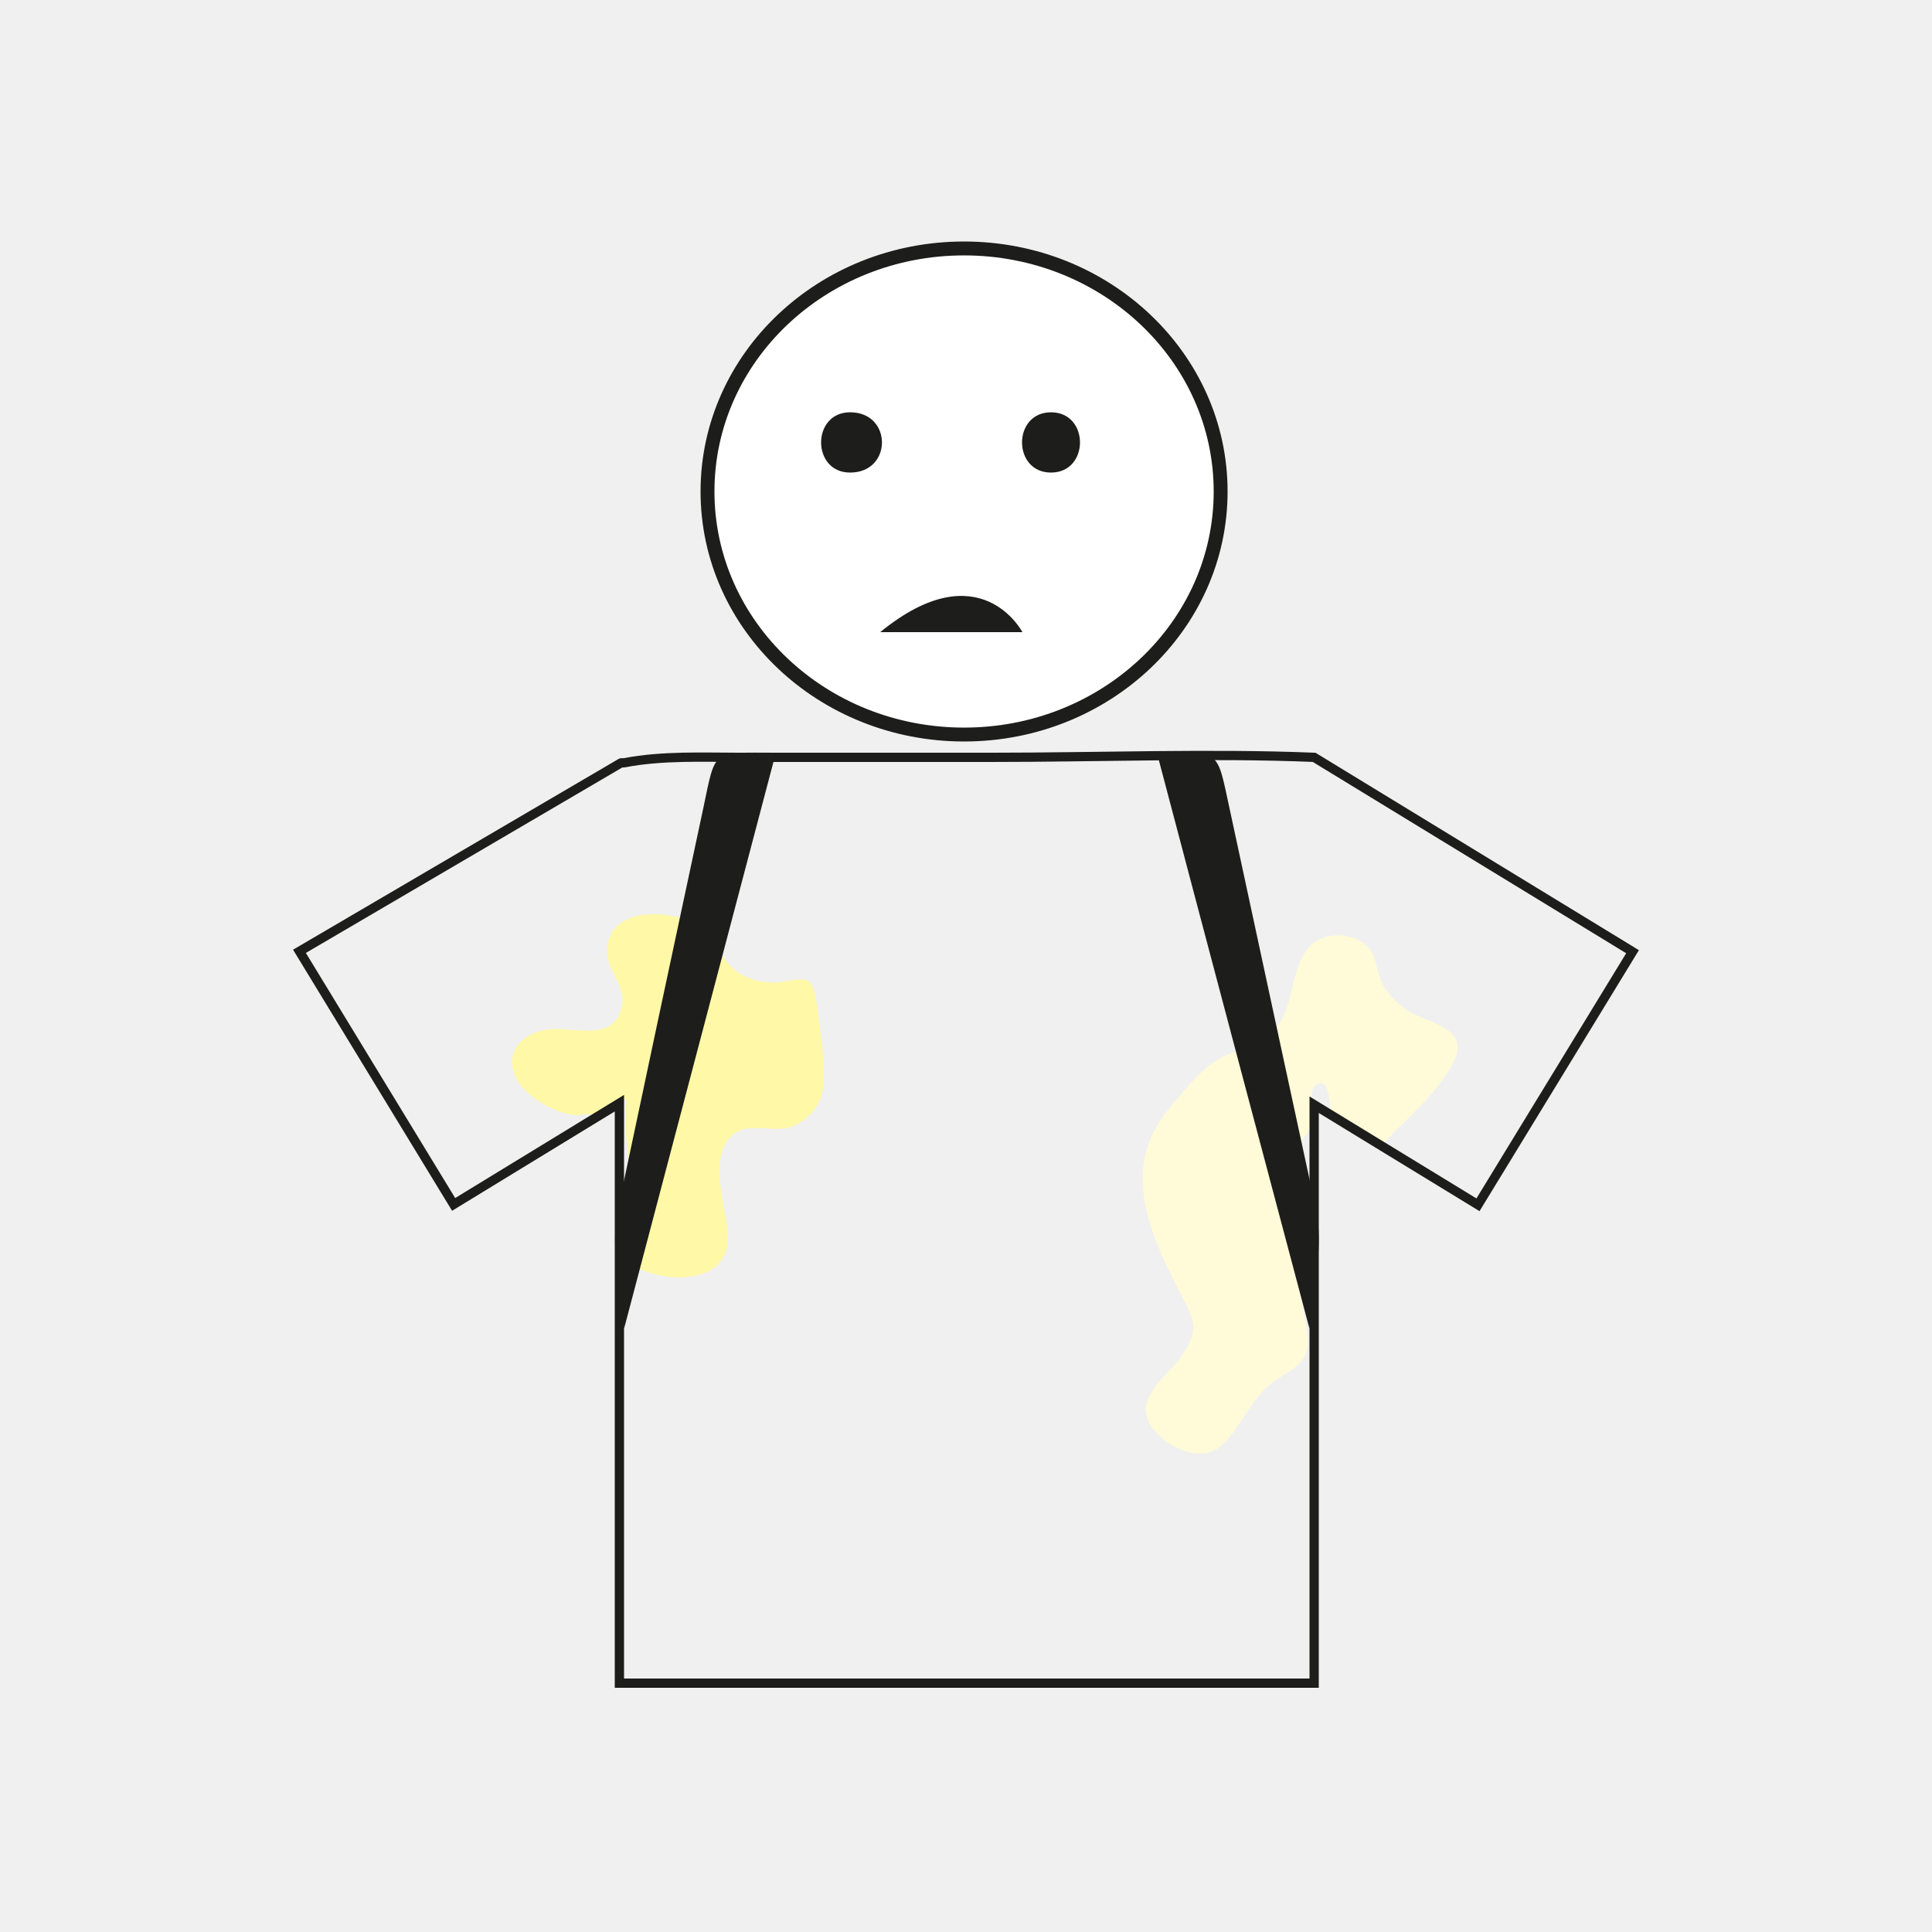
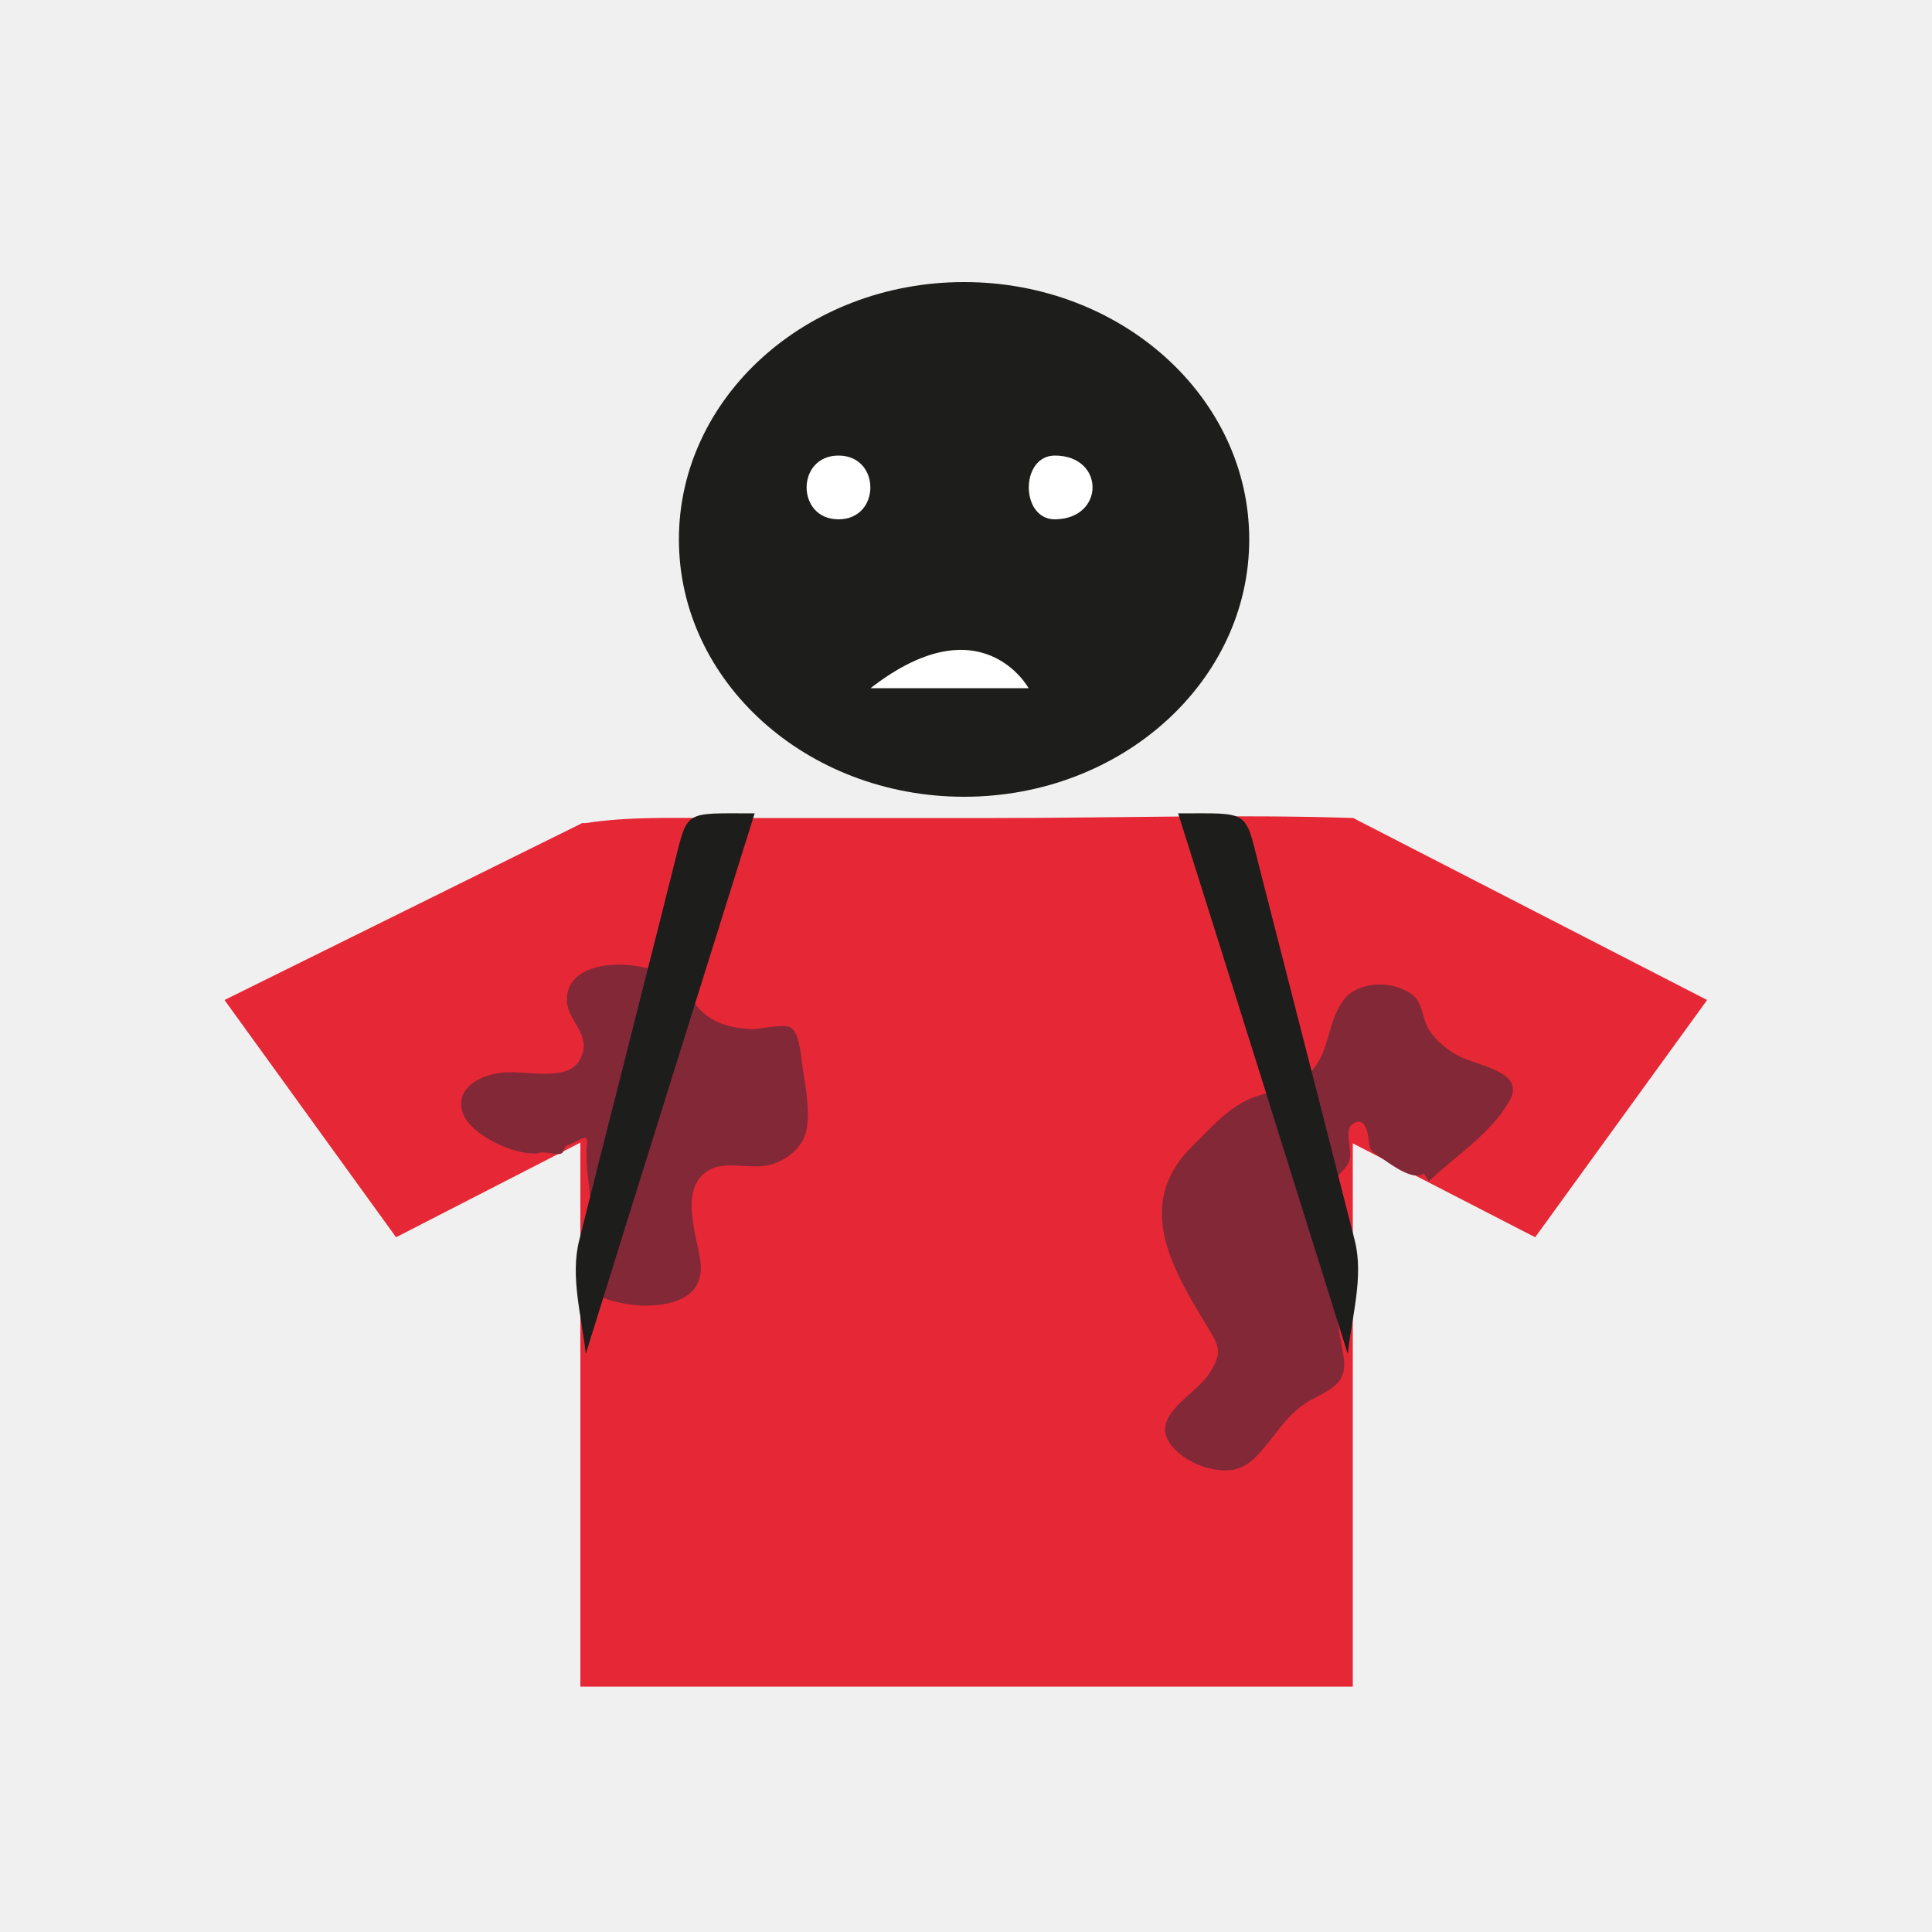
- <svg xmlns="http://www.w3.org/2000/svg" version="1.1" id="Ebene_1" x="0px" y="0px" viewBox="0 0 500 500" enable-background="new 0 0 500 500" xml:space="preserve">
-   <g>
+ <svg xmlns="http://www.w3.org/2000/svg" version="1.1" x="0px" y="0px" viewBox="0 0 500 500" enable-background="new 0 0 500 500" xml:space="preserve">
+   <g id="Ebene_1">
+ </g>
+   <g id="Ebene_3">
+ </g>
+   <g id="Ebene_4">
+ </g>
+   <g id="Ebene_2">
    <g>
-       <path fill="#FFFBD8" d="M357.7,296.3c6.5-7.2,14.3-13,18.7-22c3.5-7.2-4.5-9.1-9.9-11.6c-3.6-1.6-7.1-4.9-8.9-8.4    c-1.6-3.2-1.2-7.5-4.3-9.9c-4.9-3.7-12.3-3-15.4,1.8c-4.4,6.8-2.8,15.5-9.1,21.6c-3.7,3.5-8.5,3.6-12.9,6    c-5.2,2.8-9,8.1-12.8,12.5c-13.9,15.9-5.4,33.4,3.3,50.2c2.7,5.3,3.6,7,0.5,12.8c-2.6,4.8-9.4,9.1-10.3,14.5    c-0.8,5.4,5.5,10.4,10.3,11.8c5.9,1.7,9-0.4,12.4-5.1c4-5.6,6.2-10.6,12.2-14.2c5.2-3.1,7.7-5.2,6.7-11.5    c-0.6-4.3-1.3-8.5-1.8-12.9c-0.7-5.7-1.2-10.8-1.2-16.6c0-5.6-1.1-14.7,1.5-19.7c1.2-2.3,2.7-2.8,3.1-5.7c0.2-1.8-1.1-7.5,0.4-8.8    c3.1-2.9,3.8,2.4,3.9,4c0.3,2.9,0.3,3.1,2.6,5c1.9,1.5,7.6,6.9,10.2,4.5" />
+       <path fill="#E62836" d="M441.8,258.8l-91.6-47.1c-29.5-1-62.4,0-92.8,0c-24.2,0-48.3,0-72.5,0c-9.9,0-22.4-0.4-33.2,1.3    c-0.4,0.1-0.8-0.1-1.2,0.1l-92.4,45.7l44.4,61.4l47.7-24.5v140.8h199.9V295.9l47.2,24.3L441.8,258.8z" />
+       <g>
+         <g>
+           <path fill="#822836" d="M369.8,305.7c7.2-6.8,15.9-12.2,20.8-20.7c3.9-6.7-5.1-8.6-11-10.8c-4-1.5-7.9-4.6-9.9-7.9      c-1.8-3-1.3-7.1-4.8-9.3c-5.4-3.5-13.7-2.8-17.1,1.7c-4.9,6.4-3.1,14.5-10.2,20.2c-4.1,3.3-9.5,3.4-14.4,5.6      c-5.8,2.6-10,7.6-14.3,11.8c-15.5,14.9-6,31.4,3.6,47.1c3,5,4,6.6,0.5,12c-2.9,4.5-10.5,8.5-11.4,13.6c-0.9,5.1,6.1,9.8,11.4,11      c6.6,1.6,10-0.4,13.7-4.8c4.5-5.2,6.9-10,13.5-13.4c5.7-2.9,8.5-4.8,7.5-10.8c-0.7-4-1.4-8-2-12.1c-0.8-5.4-1.4-10.1-1.4-15.6      c0-5.3-1.3-13.8,1.7-18.5c1.4-2.2,3-2.6,3.4-5.4c0.3-1.7-1.3-7,0.4-8.3c3.5-2.7,4.2,2.2,4.4,3.7c0.3,2.7,0.3,2.9,2.9,4.6      c2.2,1.4,8.5,6.5,11.4,4.3" />
+         </g>
+         <g>
+           <path fill="#822836" d="M139.1,298.5c-6,0.5-16.4-4.5-18.9-9.5c-3.1-6.2,2.6-10.6,9.7-11.4c6.1-0.7,17.1,2.6,20.2-3.4      c3.5-6.7-3.7-9.9-3.4-15.9c0.5-10.6,18.7-10.2,26.4-5.5c2.6,1.6,4.3,3.7,6,6c3.6,5.1,8,7.1,15,7.5c2.7,0.2,8-1.4,10.3-0.5      c2.4,1,2.9,7.4,3.1,8.9c0.7,5.3,2.5,13.3,1,18.6c-1.1,3.9-5.3,7.4-9.9,8.3c-4.4,0.9-10.5-1-14.5,0.9c-9,4.3-3.5,17.8-2.8,24.2      c0.9,8.2-5.8,11.2-14.4,11.2c-4,0-12.7-1.4-14.8-5c-1.6-2.7,0.8-6.8,2.2-9.2c2.5-4.2-1.2-9.1-1.6-14c-0.4-4.9-0.8-5.4-0.9-10.5      c-0.1-4.5,1.1-5.8-2.5-3.9c-4,2.1-2.4,0.3-3.6,2.8C145,299.6,141.2,297.6,139.1,298.5" />
+         </g>
+       </g>
+       <g>
+         <path fill="#1D1D1B" d="M151.6,350.4c-1-9.5-4.1-20-1.7-29.4c3.7-14.8,7.4-29.5,11.2-44.3c4.4-17.6,8.9-35.1,13.3-52.7     c3.7-14.6,2.2-13.5,20.9-13.5C180.7,257.1,166.1,303.7,151.6,350.4z" />
+         <path fill="#1D1D1B" d="M348.8,350.4c1-9.5,4.2-20,1.8-29.4c-3.8-14.8-7.5-29.5-11.3-44.3c-4.5-17.6-9-35.1-13.5-52.7     c-3.7-14.6-2.3-13.5-20.9-13.5C319.6,257.1,334.2,303.7,348.8,350.4z" />
+       </g>
+       <g>
+         <ellipse fill="#1D1D1B" cx="249.5" cy="139.6" rx="73.8" ry="66.6" />
+         <g>
+           <g>
+             <path fill="#FFFFFF" d="M217,117.9c-11,0-11,16.5,0,16.5S228,117.9,217,117.9z" />
+             <path fill="#FFFFFF" d="M273,117.9c-9,0-9,16.5,0,16.5C286,134.3,286,117.9,273,117.9z" />
+           </g>
+           <path fill="#FFFFFF" d="M225.3,178.1c28.7-22.3,40.9,0,40.9,0" />
+         </g>
+       </g>
    </g>
-     <g>
-       <path fill="#FFF8A7" d="M150.3,288.6c-5.4,0.5-14.8-4.8-17-10.1c-2.8-6.7,2.3-11.3,8.7-12.1c5.5-0.7,15.3,2.8,18.2-3.7    c3.2-7.2-3.3-10.6-3.1-16.9c0.4-11.3,16.8-10.9,23.7-5.9c2.3,1.7,3.9,4,5.4,6.4c3.3,5.4,7.2,7.6,13.5,8c2.4,0.2,7.2-1.5,9.3-0.5    c2.1,1,2.6,7.8,2.8,9.5c0.7,5.7,2.3,14.1,0.9,19.8c-1,4.2-4.8,7.8-8.9,8.8c-3.9,0.9-9.5-1-13,1c-8.1,4.6-3.1,18.9-2.5,25.8    c0.8,8.8-5.2,11.9-12.9,11.9c-3.6,0-11.4-1.5-13.3-5.3c-1.4-2.9,0.7-7.3,2-9.8c2.2-4.5-1.1-9.7-1.4-14.9    c-0.4-5.3-0.8-5.7-0.8-11.2c0-4.8,1-6.2-2.3-4.1c-3.6,2.3-2.1,0.3-3.2,3C155.6,289.7,152.2,287.6,150.3,288.6" />
-     </g>
-     <path fill="none" stroke="#1D1D1B" stroke-width="2.397" stroke-miterlimit="10" d="M422.5,246.3L340.1,196   c-26.5-1.1-56.1,0-83.5,0c-21.7,0-43.5,0-65.2,0c-8.9,0-20.1-0.5-29.8,1.4c-0.4,0.1-0.7-0.1-1,0.1l-83.1,48.7l39.9,65.5l42.9-26.2   v150.1h179.8V285.9l42.4,25.9L422.5,246.3z" />
-     <path fill="#1D1D1B" d="M161.5,343.9c-0.9-10.1-3.7-21.3-1.5-31.3c3.3-15.7,6.7-31.5,10-47.2c4-18.7,8-37.5,12-56.2   c3.3-15.6,2-14.4,18.8-14.4C187.7,244.5,174.6,294.2,161.5,343.9z" />
-     <path fill="#1D1D1B" d="M338.9,343.9c0.9-10.1,3.8-21.3,1.6-31.3c-3.4-15.7-6.8-31.5-10.2-47.2c-4-18.7-8.1-37.5-12.1-56.2   c-3.4-15.6-2.1-14.4-18.8-14.4C312.5,244.5,325.7,294.2,338.9,343.9z" />
-     <ellipse fill="#FFFFFF" stroke="#1D1D1B" stroke-width="3.596" stroke-miterlimit="10" cx="249.5" cy="127.2" rx="66.4" ry="62.9" />
-     <path fill="#1D1D1B" d="M220,106.7c-10,0-10,15.6,0,15.6C231,122.3,231,106.7,220,106.7z" />
-     <path fill="#1D1D1B" d="M272,106.7c-10,0-10,15.6,0,15.6S282,106.7,272,106.7z" />
-     <path fill="#1D1D1B" d="M227.8,163.6c25.8-21.1,36.8,0,36.8,0" />
  </g>
</svg>
